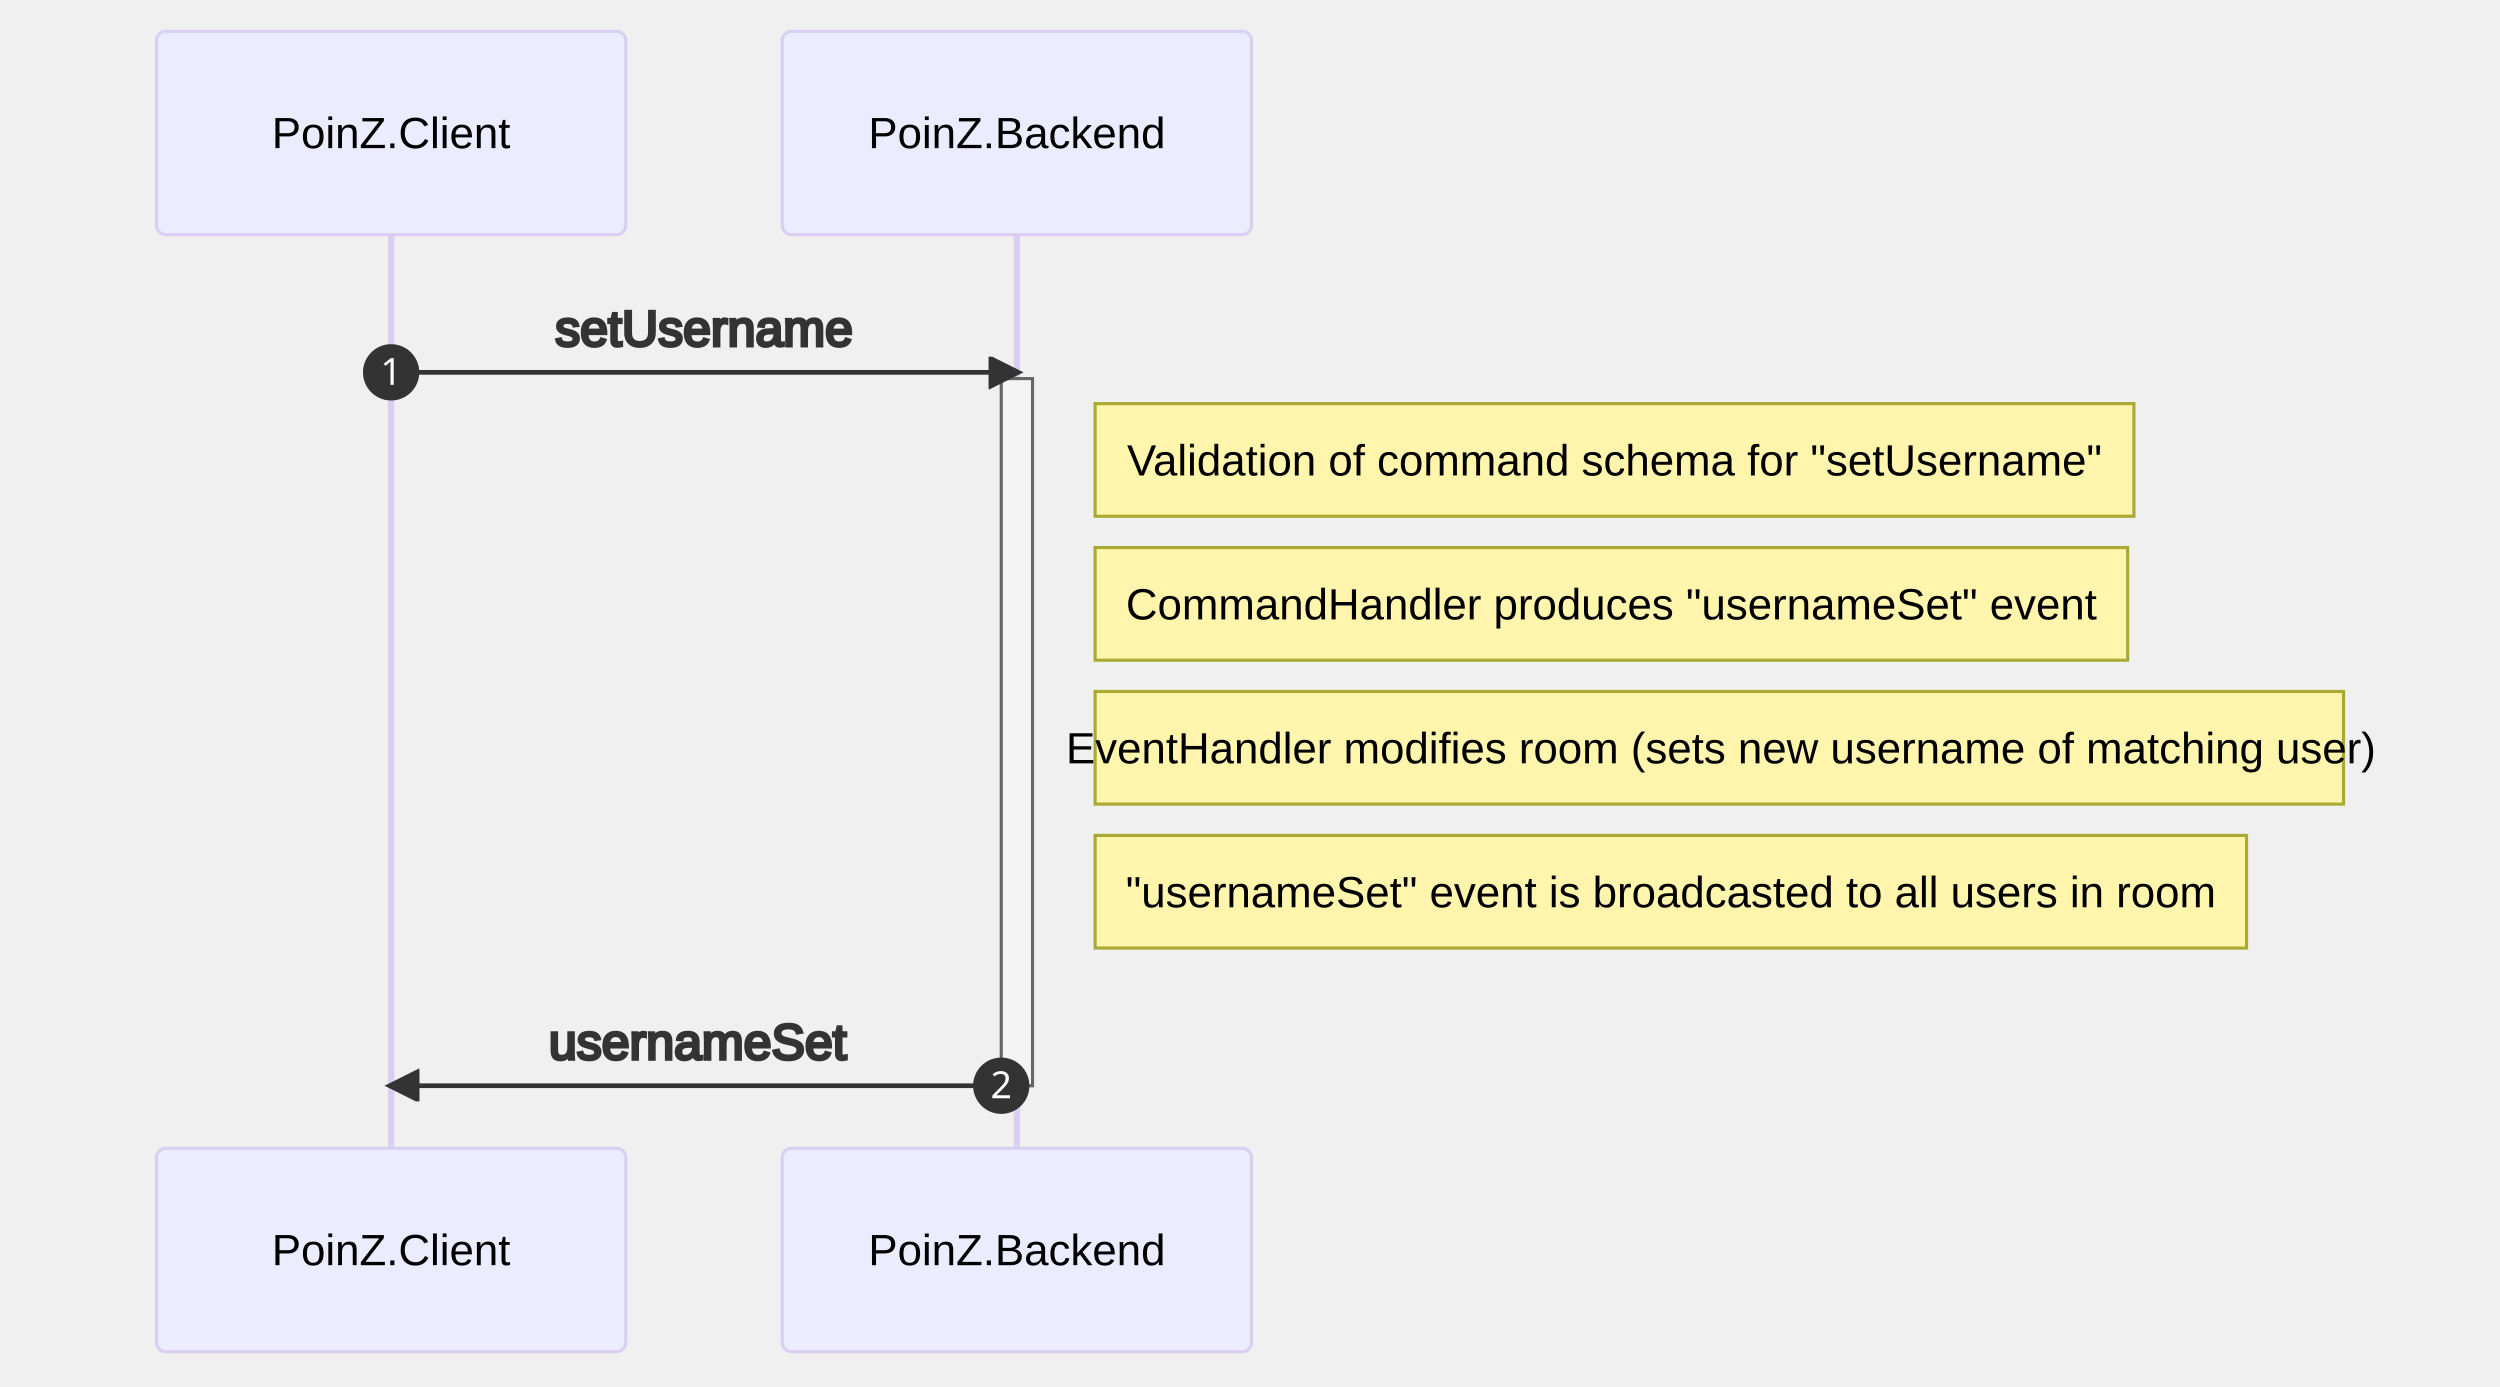
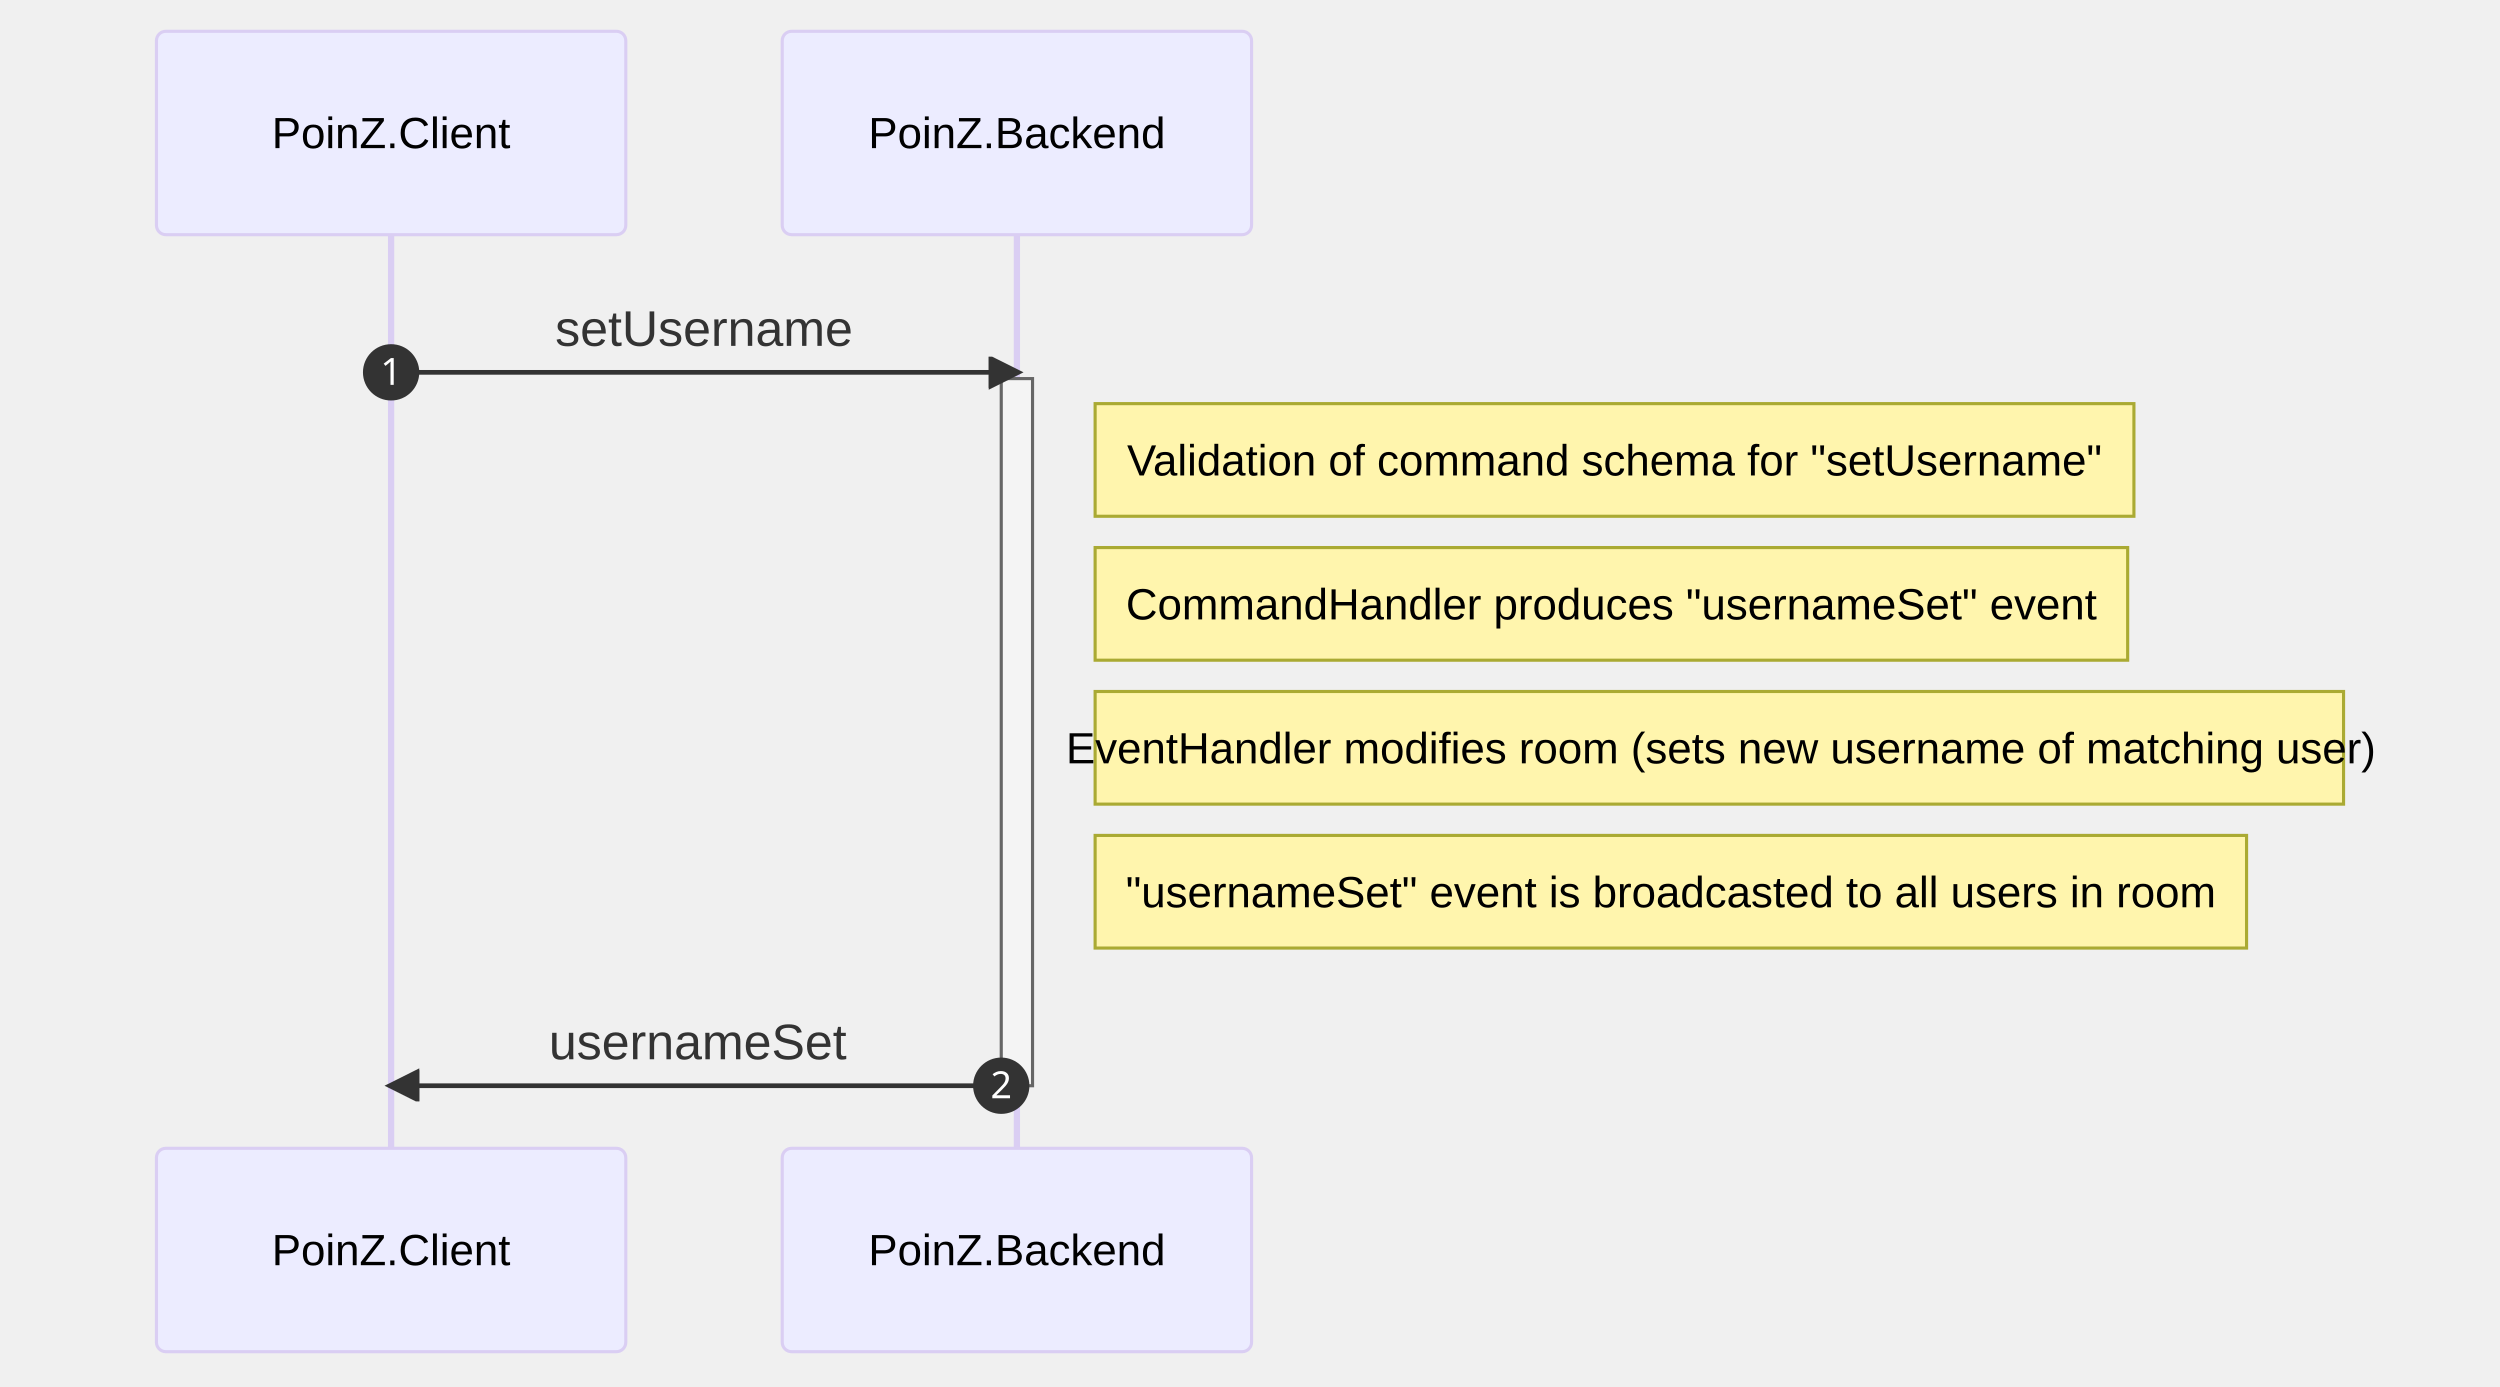
- <svg xmlns="http://www.w3.org/2000/svg" aria-labelledby="chart-title-mermaid-1667031440298 chart-desc-mermaid-1667031440298" role="img" viewBox="-50 -10 799 443" style="max-width: 799px; background-color: white;" height="443" width="100%" id="mermaid-1667031440298">
-   <style>#mermaid-1667031440298 {font-family:"trebuchet ms",verdana,arial,sans-serif;font-size:16px;fill:#333;}#mermaid-1667031440298 .error-icon{fill:#552222;}#mermaid-1667031440298 .error-text{fill:#552222;stroke:#552222;}#mermaid-1667031440298 .edge-thickness-normal{stroke-width:2px;}#mermaid-1667031440298 .edge-thickness-thick{stroke-width:3.5px;}#mermaid-1667031440298 .edge-pattern-solid{stroke-dasharray:0;}#mermaid-1667031440298 .edge-pattern-dashed{stroke-dasharray:3;}#mermaid-1667031440298 .edge-pattern-dotted{stroke-dasharray:2;}#mermaid-1667031440298 .marker{fill:#333333;stroke:#333333;}#mermaid-1667031440298 .marker.cross{stroke:#333333;}#mermaid-1667031440298 svg{font-family:"trebuchet ms",verdana,arial,sans-serif;font-size:16px;}#mermaid-1667031440298 .actor{stroke:hsl(259.626, 59.777%, 87.902%);fill:#ECECFF;}#mermaid-1667031440298 text.actor&gt;tspan{fill:black;stroke:none;}#mermaid-1667031440298 .actor-line{stroke:grey;}#mermaid-1667031440298 .messageLine0{stroke-width:1.5;stroke-dasharray:none;stroke:#333;}#mermaid-1667031440298 .messageLine1{stroke-width:1.5;stroke-dasharray:2,2;stroke:#333;}#mermaid-1667031440298 #arrowhead path{fill:#333;stroke:#333;}#mermaid-1667031440298 .sequenceNumber{fill:white;}#mermaid-1667031440298 #sequencenumber{fill:#333;}#mermaid-1667031440298 #crosshead path{fill:#333;stroke:#333;}#mermaid-1667031440298 .messageText{fill:#333;stroke:#333;}#mermaid-1667031440298 .labelBox{stroke:hsl(259.626, 59.777%, 87.902%);fill:#ECECFF;}#mermaid-1667031440298 .labelText,#mermaid-1667031440298 .labelText&gt;tspan{fill:black;stroke:none;}#mermaid-1667031440298 .loopText,#mermaid-1667031440298 .loopText&gt;tspan{fill:black;stroke:none;}#mermaid-1667031440298 .loopLine{stroke-width:2px;stroke-dasharray:2,2;stroke:hsl(259.626, 59.777%, 87.902%);fill:hsl(259.626, 59.777%, 87.902%);}#mermaid-1667031440298 .note{stroke:#aaaa33;fill:#fff5ad;}#mermaid-1667031440298 .noteText,#mermaid-1667031440298 .noteText&gt;tspan{fill:black;stroke:none;}#mermaid-1667031440298 .activation0{fill:#f4f4f4;stroke:#666;}#mermaid-1667031440298 .activation1{fill:#f4f4f4;stroke:#666;}#mermaid-1667031440298 .activation2{fill:#f4f4f4;stroke:#666;}#mermaid-1667031440298 .actorPopupMenu{position:absolute;}#mermaid-1667031440298 .actorPopupMenuPanel{position:absolute;fill:#ECECFF;box-shadow:0px 8px 16px 0px rgba(0,0,0,0.2);filter:drop-shadow(3px 5px 2px rgb(0 0 0 / 0.4));}#mermaid-1667031440298 .actor-man line{stroke:hsl(259.626, 59.777%, 87.902%);fill:#ECECFF;}#mermaid-1667031440298 .actor-man circle,#mermaid-1667031440298 line{stroke:hsl(259.626, 59.777%, 87.902%);fill:#ECECFF;stroke-width:2px;}#mermaid-1667031440298 :root{--mermaid-font-family:"trebuchet ms",verdana,arial,sans-serif;}</style>
+ <svg xmlns="http://www.w3.org/2000/svg" aria-labelledby="chart-title-mermaid-1667035448012 chart-desc-mermaid-1667035448012" role="img" viewBox="-50 -10 799 443" style="max-width: 799px; background-color: white;" width="100%" id="mermaid-1667035448012">
+   <style>#mermaid-1667035448012 {font-family:"trebuchet ms",verdana,arial,sans-serif;font-size:16px;fill:#333;}#mermaid-1667035448012 .error-icon{fill:#552222;}#mermaid-1667035448012 .error-text{fill:#552222;stroke:#552222;}#mermaid-1667035448012 .edge-thickness-normal{stroke-width:2px;}#mermaid-1667035448012 .edge-thickness-thick{stroke-width:3.5px;}#mermaid-1667035448012 .edge-pattern-solid{stroke-dasharray:0;}#mermaid-1667035448012 .edge-pattern-dashed{stroke-dasharray:3;}#mermaid-1667035448012 .edge-pattern-dotted{stroke-dasharray:2;}#mermaid-1667035448012 .marker{fill:#333333;stroke:#333333;}#mermaid-1667035448012 .marker.cross{stroke:#333333;}#mermaid-1667035448012 svg{font-family:"trebuchet ms",verdana,arial,sans-serif;font-size:16px;}#mermaid-1667035448012 .actor{stroke:hsl(259.626, 59.777%, 87.902%);fill:#ECECFF;}#mermaid-1667035448012 text.actor&gt;tspan{fill:black;stroke:none;}#mermaid-1667035448012 .actor-line{stroke:grey;}#mermaid-1667035448012 .messageLine0{stroke-width:1.5;stroke-dasharray:none;stroke:#333;}#mermaid-1667035448012 .messageLine1{stroke-width:1.5;stroke-dasharray:2,2;stroke:#333;}#mermaid-1667035448012 #arrowhead path{fill:#333;stroke:#333;}#mermaid-1667035448012 .sequenceNumber{fill:white;}#mermaid-1667035448012 #sequencenumber{fill:#333;}#mermaid-1667035448012 #crosshead path{fill:#333;stroke:#333;}#mermaid-1667035448012 .messageText{fill:#333;stroke:none;}#mermaid-1667035448012 .labelBox{stroke:hsl(259.626, 59.777%, 87.902%);fill:#ECECFF;}#mermaid-1667035448012 .labelText,#mermaid-1667035448012 .labelText&gt;tspan{fill:black;stroke:none;}#mermaid-1667035448012 .loopText,#mermaid-1667035448012 .loopText&gt;tspan{fill:black;stroke:none;}#mermaid-1667035448012 .loopLine{stroke-width:2px;stroke-dasharray:2,2;stroke:hsl(259.626, 59.777%, 87.902%);fill:hsl(259.626, 59.777%, 87.902%);}#mermaid-1667035448012 .note{stroke:#aaaa33;fill:#fff5ad;}#mermaid-1667035448012 .noteText,#mermaid-1667035448012 .noteText&gt;tspan{fill:black;stroke:none;}#mermaid-1667035448012 .activation0{fill:#f4f4f4;stroke:#666;}#mermaid-1667035448012 .activation1{fill:#f4f4f4;stroke:#666;}#mermaid-1667035448012 .activation2{fill:#f4f4f4;stroke:#666;}#mermaid-1667035448012 .actorPopupMenu{position:absolute;}#mermaid-1667035448012 .actorPopupMenuPanel{position:absolute;fill:#ECECFF;box-shadow:0px 8px 16px 0px rgba(0,0,0,0.2);filter:drop-shadow(3px 5px 2px rgb(0 0 0 / 0.4));}#mermaid-1667035448012 .actor-man line{stroke:hsl(259.626, 59.777%, 87.902%);fill:#ECECFF;}#mermaid-1667035448012 .actor-man circle,#mermaid-1667035448012 line{stroke:hsl(259.626, 59.777%, 87.902%);fill:#ECECFF;stroke-width:2px;}#mermaid-1667035448012 :root{--mermaid-font-family:"trebuchet ms",verdana,arial,sans-serif;}</style>
  <g />
  <defs>
    <symbol height="24" width="24" id="computer">
      <path d="M2 2v13h20v-13h-20zm18 11h-16v-9h16v9zm-10.228 6l.466-1h3.524l.467 1h-4.457zm14.228 3h-24l2-6h2.104l-1.33 4h18.45l-1.297-4h2.073l2 6zm-5-10h-14v-7h14v7z" transform="scale(.5)" />
    </symbol>
  </defs>
  <defs>
    <symbol clip-rule="evenodd" fill-rule="evenodd" id="database">
      <path d="M12.258.001l.256.004.255.005.253.008.251.01.249.012.247.015.246.016.242.019.241.02.239.023.236.024.233.027.231.028.229.031.225.032.223.034.22.036.217.038.214.04.211.041.208.043.205.045.201.046.198.048.194.05.191.051.187.053.183.054.18.056.175.057.172.059.168.06.163.061.16.063.155.064.15.066.074.033.073.033.071.034.07.034.069.035.068.035.067.035.066.035.064.036.064.036.062.036.06.036.06.037.058.037.058.037.055.038.055.038.053.038.052.038.051.039.05.039.048.039.047.039.045.04.044.04.043.04.041.04.04.041.039.041.037.041.036.041.034.041.033.042.032.042.03.042.029.042.027.042.026.043.024.043.023.043.021.043.02.043.018.044.017.043.015.044.013.044.012.044.011.045.009.044.007.045.006.045.004.045.002.045.001.045v17l-.001.045-.002.045-.004.045-.006.045-.007.045-.009.044-.011.045-.012.044-.013.044-.015.044-.017.043-.018.044-.02.043-.021.043-.023.043-.024.043-.026.043-.027.042-.029.042-.03.042-.032.042-.033.042-.034.041-.036.041-.037.041-.039.041-.04.041-.041.04-.043.04-.044.04-.045.04-.047.039-.048.039-.05.039-.051.039-.052.038-.053.038-.055.038-.055.038-.058.037-.058.037-.06.037-.06.036-.062.036-.064.036-.064.036-.066.035-.067.035-.068.035-.069.035-.07.034-.071.034-.073.033-.074.033-.15.066-.155.064-.16.063-.163.061-.168.06-.172.059-.175.057-.18.056-.183.054-.187.053-.191.051-.194.05-.198.048-.201.046-.205.045-.208.043-.211.041-.214.04-.217.038-.22.036-.223.034-.225.032-.229.031-.231.028-.233.027-.236.024-.239.023-.241.02-.242.019-.246.016-.247.015-.249.012-.251.01-.253.008-.255.005-.256.004-.258.001-.258-.001-.256-.004-.255-.005-.253-.008-.251-.01-.249-.012-.247-.015-.245-.016-.243-.019-.241-.02-.238-.023-.236-.024-.234-.027-.231-.028-.228-.031-.226-.032-.223-.034-.22-.036-.217-.038-.214-.04-.211-.041-.208-.043-.204-.045-.201-.046-.198-.048-.195-.05-.19-.051-.187-.053-.184-.054-.179-.056-.176-.057-.172-.059-.167-.06-.164-.061-.159-.063-.155-.064-.151-.066-.074-.033-.072-.033-.072-.034-.07-.034-.069-.035-.068-.035-.067-.035-.066-.035-.064-.036-.063-.036-.062-.036-.061-.036-.06-.037-.058-.037-.057-.037-.056-.038-.055-.038-.053-.038-.052-.038-.051-.039-.049-.039-.049-.039-.046-.039-.046-.04-.044-.04-.043-.04-.041-.04-.04-.041-.039-.041-.037-.041-.036-.041-.034-.041-.033-.042-.032-.042-.03-.042-.029-.042-.027-.042-.026-.043-.024-.043-.023-.043-.021-.043-.02-.043-.018-.044-.017-.043-.015-.044-.013-.044-.012-.044-.011-.045-.009-.044-.007-.045-.006-.045-.004-.045-.002-.045-.001-.045v-17l.001-.045.002-.045.004-.045.006-.045.007-.045.009-.044.011-.045.012-.044.013-.044.015-.044.017-.043.018-.044.02-.043.021-.043.023-.043.024-.043.026-.043.027-.042.029-.042.03-.042.032-.042.033-.042.034-.041.036-.041.037-.041.039-.041.04-.041.041-.04.043-.04.044-.04.046-.04.046-.039.049-.039.049-.039.051-.039.052-.038.053-.038.055-.038.056-.038.057-.037.058-.037.06-.037.061-.036.062-.036.063-.036.064-.036.066-.035.067-.035.068-.035.069-.035.07-.034.072-.034.072-.033.074-.033.151-.066.155-.064.159-.063.164-.061.167-.06.172-.059.176-.057.179-.056.184-.054.187-.053.19-.051.195-.05.198-.048.201-.046.204-.045.208-.043.211-.041.214-.04.217-.038.22-.036.223-.034.226-.032.228-.031.231-.028.234-.027.236-.024.238-.023.241-.02.243-.019.245-.016.247-.015.249-.012.251-.01.253-.008.255-.005.256-.004.258-.001.258.001zm-9.258 20.499v.01l.001.021.003.021.004.022.005.021.006.022.007.022.009.023.01.022.011.023.012.023.013.023.015.023.016.024.017.023.018.024.019.024.021.024.022.025.023.024.024.025.052.049.056.05.061.051.066.051.07.051.075.051.079.052.084.052.088.052.092.052.097.052.102.051.105.052.11.052.114.051.119.051.123.051.127.05.131.05.135.05.139.048.144.049.147.047.152.047.155.047.16.045.163.045.167.043.171.043.176.041.178.041.183.039.187.039.19.037.194.035.197.035.202.033.204.031.209.03.212.029.216.027.219.025.222.024.226.021.23.02.233.018.236.016.24.015.243.012.246.01.249.008.253.005.256.004.259.001.26-.001.257-.004.254-.005.25-.008.247-.011.244-.012.241-.014.237-.016.233-.018.231-.021.226-.021.224-.024.22-.026.216-.027.212-.028.21-.031.205-.031.202-.034.198-.034.194-.036.191-.037.187-.039.183-.04.179-.04.175-.042.172-.043.168-.044.163-.045.16-.046.155-.046.152-.047.148-.048.143-.049.139-.049.136-.05.131-.05.126-.05.123-.051.118-.052.114-.051.11-.052.106-.052.101-.052.096-.052.092-.052.088-.053.083-.051.079-.052.074-.052.07-.051.065-.051.06-.051.056-.05.051-.05.023-.024.023-.025.021-.024.02-.024.019-.024.018-.024.017-.024.015-.023.014-.024.013-.023.012-.023.01-.023.01-.022.008-.022.006-.022.006-.022.004-.022.004-.021.001-.021.001-.021v-4.127l-.077.055-.08.053-.083.054-.085.053-.087.052-.09.052-.093.051-.095.05-.097.05-.1.049-.102.049-.105.048-.106.047-.109.047-.111.046-.114.045-.115.045-.118.044-.12.043-.122.042-.124.042-.126.041-.128.04-.13.04-.132.038-.134.038-.135.037-.138.037-.139.035-.142.035-.143.034-.144.033-.147.032-.148.031-.15.03-.151.03-.153.029-.154.027-.156.027-.158.026-.159.025-.161.024-.162.023-.163.022-.165.021-.166.02-.167.019-.169.018-.169.017-.171.016-.173.015-.173.014-.175.013-.175.012-.177.011-.178.01-.179.008-.179.008-.181.006-.182.005-.182.004-.184.003-.184.002h-.37l-.184-.002-.184-.003-.182-.004-.182-.005-.181-.006-.179-.008-.179-.008-.178-.01-.176-.011-.176-.012-.175-.013-.173-.014-.172-.015-.171-.016-.17-.017-.169-.018-.167-.019-.166-.02-.165-.021-.163-.022-.162-.023-.161-.024-.159-.025-.157-.026-.156-.027-.155-.027-.153-.029-.151-.03-.15-.03-.148-.031-.146-.032-.145-.033-.143-.034-.141-.035-.14-.035-.137-.037-.136-.037-.134-.038-.132-.038-.13-.04-.128-.04-.126-.041-.124-.042-.122-.042-.12-.044-.117-.043-.116-.045-.113-.045-.112-.046-.109-.047-.106-.047-.105-.048-.102-.049-.1-.049-.097-.05-.095-.05-.093-.052-.09-.051-.087-.052-.085-.053-.083-.054-.08-.054-.077-.054v4.127zm0-5.654v.011l.001.021.003.021.004.021.005.022.006.022.007.022.009.022.01.022.011.023.012.023.013.023.015.024.016.023.017.024.018.024.019.024.021.024.022.024.023.025.024.024.052.05.056.05.061.05.066.051.07.051.075.052.079.051.084.052.088.052.092.052.097.052.102.052.105.052.11.051.114.051.119.052.123.05.127.051.131.05.135.049.139.049.144.048.147.048.152.047.155.046.16.045.163.045.167.044.171.042.176.042.178.04.183.04.187.038.19.037.194.036.197.034.202.033.204.032.209.03.212.028.216.027.219.025.222.024.226.022.23.02.233.018.236.016.24.014.243.012.246.01.249.008.253.006.256.003.259.001.26-.001.257-.003.254-.006.25-.008.247-.01.244-.012.241-.015.237-.016.233-.018.231-.02.226-.022.224-.024.22-.025.216-.027.212-.029.21-.03.205-.032.202-.033.198-.035.194-.036.191-.037.187-.039.183-.039.179-.041.175-.042.172-.043.168-.044.163-.045.16-.045.155-.047.152-.047.148-.048.143-.048.139-.05.136-.049.131-.05.126-.051.123-.051.118-.051.114-.052.11-.052.106-.052.101-.052.096-.052.092-.052.088-.052.083-.052.079-.052.074-.051.07-.052.065-.051.06-.05.056-.051.051-.049.023-.025.023-.024.021-.025.02-.024.019-.024.018-.024.017-.024.015-.023.014-.023.013-.024.012-.022.01-.023.01-.023.008-.022.006-.022.006-.022.004-.021.004-.022.001-.021.001-.021v-4.139l-.077.054-.08.054-.083.054-.085.052-.087.053-.09.051-.093.051-.095.051-.097.05-.1.049-.102.049-.105.048-.106.047-.109.047-.111.046-.114.045-.115.044-.118.044-.12.044-.122.042-.124.042-.126.041-.128.04-.13.039-.132.039-.134.038-.135.037-.138.036-.139.036-.142.035-.143.033-.144.033-.147.033-.148.031-.15.03-.151.03-.153.028-.154.028-.156.027-.158.026-.159.025-.161.024-.162.023-.163.022-.165.021-.166.02-.167.019-.169.018-.169.017-.171.016-.173.015-.173.014-.175.013-.175.012-.177.011-.178.009-.179.009-.179.007-.181.007-.182.005-.182.004-.184.003-.184.002h-.37l-.184-.002-.184-.003-.182-.004-.182-.005-.181-.007-.179-.007-.179-.009-.178-.009-.176-.011-.176-.012-.175-.013-.173-.014-.172-.015-.171-.016-.17-.017-.169-.018-.167-.019-.166-.02-.165-.021-.163-.022-.162-.023-.161-.024-.159-.025-.157-.026-.156-.027-.155-.028-.153-.028-.151-.03-.15-.03-.148-.031-.146-.033-.145-.033-.143-.033-.141-.035-.14-.036-.137-.036-.136-.037-.134-.038-.132-.039-.13-.039-.128-.04-.126-.041-.124-.042-.122-.043-.12-.043-.117-.044-.116-.044-.113-.046-.112-.046-.109-.046-.106-.047-.105-.048-.102-.049-.1-.049-.097-.05-.095-.051-.093-.051-.09-.051-.087-.053-.085-.052-.083-.054-.08-.054-.077-.054v4.139zm0-5.666v.011l.001.02.003.022.004.021.005.022.006.021.007.022.009.023.01.022.011.023.012.023.013.023.015.023.016.024.017.024.018.023.019.024.021.025.022.024.023.024.024.025.052.05.056.05.061.05.066.051.07.051.075.052.079.051.084.052.088.052.092.052.097.052.102.052.105.051.11.052.114.051.119.051.123.051.127.05.131.05.135.05.139.049.144.048.147.048.152.047.155.046.16.045.163.045.167.043.171.043.176.042.178.04.183.04.187.038.19.037.194.036.197.034.202.033.204.032.209.03.212.028.216.027.219.025.222.024.226.021.23.02.233.018.236.017.24.014.243.012.246.01.249.008.253.006.256.003.259.001.26-.001.257-.003.254-.006.25-.008.247-.01.244-.013.241-.014.237-.016.233-.018.231-.02.226-.022.224-.024.22-.025.216-.027.212-.029.21-.03.205-.032.202-.033.198-.035.194-.036.191-.037.187-.039.183-.039.179-.041.175-.042.172-.043.168-.044.163-.045.16-.045.155-.047.152-.047.148-.048.143-.049.139-.049.136-.049.131-.051.126-.05.123-.051.118-.052.114-.051.11-.052.106-.052.101-.052.096-.052.092-.052.088-.052.083-.052.079-.052.074-.052.07-.051.065-.051.06-.051.056-.05.051-.049.023-.025.023-.025.021-.024.02-.024.019-.024.018-.024.017-.024.015-.023.014-.024.013-.023.012-.023.01-.022.01-.023.008-.022.006-.022.006-.022.004-.022.004-.021.001-.021.001-.021v-4.153l-.077.054-.08.054-.083.053-.085.053-.087.053-.09.051-.093.051-.095.051-.097.05-.1.049-.102.048-.105.048-.106.048-.109.046-.111.046-.114.046-.115.044-.118.044-.12.043-.122.043-.124.042-.126.041-.128.04-.13.039-.132.039-.134.038-.135.037-.138.036-.139.036-.142.034-.143.034-.144.033-.147.032-.148.032-.15.03-.151.03-.153.028-.154.028-.156.027-.158.026-.159.024-.161.024-.162.023-.163.023-.165.021-.166.02-.167.019-.169.018-.169.017-.171.016-.173.015-.173.014-.175.013-.175.012-.177.01-.178.01-.179.009-.179.007-.181.006-.182.006-.182.004-.184.003-.184.001-.185.001-.185-.001-.184-.001-.184-.003-.182-.004-.182-.006-.181-.006-.179-.007-.179-.009-.178-.01-.176-.01-.176-.012-.175-.013-.173-.014-.172-.015-.171-.016-.17-.017-.169-.018-.167-.019-.166-.02-.165-.021-.163-.023-.162-.023-.161-.024-.159-.024-.157-.026-.156-.027-.155-.028-.153-.028-.151-.03-.15-.03-.148-.032-.146-.032-.145-.033-.143-.034-.141-.034-.14-.036-.137-.036-.136-.037-.134-.038-.132-.039-.13-.039-.128-.041-.126-.041-.124-.041-.122-.043-.12-.043-.117-.044-.116-.044-.113-.046-.112-.046-.109-.046-.106-.048-.105-.048-.102-.048-.1-.05-.097-.049-.095-.051-.093-.051-.09-.052-.087-.052-.085-.053-.083-.053-.08-.054-.077-.054v4.153zm8.74-8.179l-.257.004-.254.005-.25.008-.247.011-.244.012-.241.014-.237.016-.233.018-.231.021-.226.022-.224.023-.22.026-.216.027-.212.028-.21.031-.205.032-.202.033-.198.034-.194.036-.191.038-.187.038-.183.04-.179.041-.175.042-.172.043-.168.043-.163.045-.16.046-.155.046-.152.048-.148.048-.143.048-.139.049-.136.05-.131.05-.126.051-.123.051-.118.051-.114.052-.11.052-.106.052-.101.052-.096.052-.092.052-.088.052-.083.052-.079.052-.074.051-.07.052-.065.051-.06.05-.056.05-.051.05-.023.025-.023.024-.021.024-.02.025-.019.024-.018.024-.017.023-.015.024-.014.023-.013.023-.012.023-.01.023-.01.022-.008.022-.006.023-.006.021-.004.022-.004.021-.001.021-.001.021.001.021.001.021.004.021.004.022.006.021.006.023.008.022.01.022.01.023.012.023.013.023.014.023.015.024.017.023.018.024.019.024.02.025.021.024.023.024.023.025.051.05.056.05.06.05.065.051.07.052.074.051.079.052.083.052.088.052.092.052.096.052.101.052.106.052.11.052.114.052.118.051.123.051.126.051.131.05.136.05.139.049.143.048.148.048.152.048.155.046.16.046.163.045.168.043.172.043.175.042.179.041.183.04.187.038.191.038.194.036.198.034.202.033.205.032.21.031.212.028.216.027.22.026.224.023.226.022.231.021.233.018.237.016.241.014.244.012.247.011.25.008.254.005.257.004.26.001.26-.001.257-.004.254-.005.25-.008.247-.011.244-.012.241-.014.237-.016.233-.018.231-.021.226-.022.224-.023.22-.026.216-.027.212-.028.21-.031.205-.032.202-.033.198-.034.194-.036.191-.038.187-.038.183-.04.179-.041.175-.042.172-.043.168-.043.163-.045.16-.046.155-.046.152-.048.148-.048.143-.048.139-.049.136-.05.131-.05.126-.051.123-.051.118-.051.114-.052.11-.052.106-.052.101-.052.096-.052.092-.052.088-.052.083-.052.079-.052.074-.051.07-.052.065-.051.06-.05.056-.05.051-.05.023-.025.023-.024.021-.024.02-.025.019-.024.018-.024.017-.023.015-.024.014-.023.013-.023.012-.023.01-.023.01-.022.008-.022.006-.023.006-.021.004-.022.004-.021.001-.021.001-.021-.001-.021-.001-.021-.004-.021-.004-.022-.006-.021-.006-.023-.008-.022-.01-.022-.01-.023-.012-.023-.013-.023-.014-.023-.015-.024-.017-.023-.018-.024-.019-.024-.02-.025-.021-.024-.023-.024-.023-.025-.051-.05-.056-.05-.06-.05-.065-.051-.07-.052-.074-.051-.079-.052-.083-.052-.088-.052-.092-.052-.096-.052-.101-.052-.106-.052-.11-.052-.114-.052-.118-.051-.123-.051-.126-.051-.131-.05-.136-.05-.139-.049-.143-.048-.148-.048-.152-.048-.155-.046-.16-.046-.163-.045-.168-.043-.172-.043-.175-.042-.179-.041-.183-.04-.187-.038-.191-.038-.194-.036-.198-.034-.202-.033-.205-.032-.21-.031-.212-.028-.216-.027-.22-.026-.224-.023-.226-.022-.231-.021-.233-.018-.237-.016-.241-.014-.244-.012-.247-.011-.25-.008-.254-.005-.257-.004-.26-.001-.26.001z" transform="scale(.5)" />
    </symbol>
  </defs>
  <defs>
    <symbol height="24" width="24" id="clock">
      <path d="M12 2c5.514 0 10 4.486 10 10s-4.486 10-10 10-10-4.486-10-10 4.486-10 10-10zm0-2c-6.627 0-12 5.373-12 12s5.373 12 12 12 12-5.373 12-12-5.373-12-12-12zm5.848 12.459c.202.038.202.333.001.372-1.907.361-6.045 1.111-6.547 1.111-.719 0-1.301-.582-1.301-1.301 0-.512.77-5.447 1.125-7.445.034-.192.312-.181.343.014l.985 6.238 5.394 1.011z" transform="scale(.5)" />
    </symbol>
  </defs>
  <g>
    <line stroke="#999" stroke-width="0.5px" class="200" y2="377" x2="75" y1="5" x1="75" id="actor0" />
    <g id="root-0">
      <rect class="actor" ry="3" rx="3" height="65" width="150" stroke="#666" fill="#eaeaea" y="0" x="0" />
      <text style="text-anchor: middle; font-size: 14px; font-weight: 400;" class="actor" alignment-baseline="central" dominant-baseline="central" y="32.5" x="75">
        <tspan dy="0" x="75">PoinZ.Client</tspan>
      </text>
    </g>
  </g>
  <g>
    <line stroke="#999" stroke-width="0.5px" class="200" y2="377" x2="275" y1="5" x1="275" id="actor1" />
    <g id="root-1">
      <rect class="actor" ry="3" rx="3" height="65" width="150" stroke="#666" fill="#eaeaea" y="0" x="200" />
      <text style="text-anchor: middle; font-size: 14px; font-weight: 400;" class="actor" alignment-baseline="central" dominant-baseline="central" y="32.5" x="275">
        <tspan dy="0" x="275">PoinZ.Backend</tspan>
      </text>
    </g>
  </g>
  <defs>
    <marker orient="auto" markerHeight="12" markerWidth="12" markerUnits="userSpaceOnUse" refY="5" refX="9" id="arrowhead">
      <path d="M 0 0 L 10 5 L 0 10 z" />
    </marker>
  </defs>
  <defs>
    <marker refY="4" refX="16" orient="auto" markerHeight="8" markerWidth="15" id="crosshead">
      <path style="stroke-dasharray: 0, 0;" d="M 9,2 V 6 L16,4 Z" stroke-width="1px" stroke="#000000" fill="black" />
      <path style="stroke-dasharray: 0, 0;" d="M 0,1 L 6,7 M 6,1 L 0,7" stroke-width="1px" stroke="#000000" fill="none" />
    </marker>
  </defs>
  <defs>
    <marker orient="auto" markerHeight="28" markerWidth="20" refY="7" refX="18" id="filled-head">
      <path d="M 18,7 L9,13 L14,7 L9,1 Z" />
    </marker>
  </defs>
  <defs>
    <marker orient="auto" markerHeight="40" markerWidth="60" refY="15" refX="15" id="sequencenumber">
      <circle r="6" cy="15" cx="15" />
    </marker>
  </defs>
  <g>
    <rect class="activation0" ry="0" rx="0" height="226" width="10" stroke="#666" fill="#EDF2AE" y="111" x="270" />
  </g>
  <g>
    <rect class="note" ry="0" rx="0" height="36" width="332" stroke="#666" fill="#EDF2AE" y="119" x="300" />
    <text style="font-size: 14px; font-weight: 400;" dy="1em" class="noteText" alignment-baseline="middle" dominant-baseline="middle" text-anchor="middle" y="124" x="466">
      <tspan x="466">Validation of command schema for "setUsername"</tspan>
    </text>
  </g>
  <g>
    <rect class="note" ry="0" rx="0" height="36" width="330" stroke="#666" fill="#EDF2AE" y="165" x="300" />
    <text style="font-size: 14px; font-weight: 400;" dy="1em" class="noteText" alignment-baseline="middle" dominant-baseline="middle" text-anchor="middle" y="170" x="465">
      <tspan x="465">CommandHandler produces "usernameSet" event</tspan>
    </text>
  </g>
  <g>
    <rect class="note" ry="0" rx="0" height="36" width="399" stroke="#666" fill="#EDF2AE" y="211" x="300" />
    <text style="font-size: 14px; font-weight: 400;" dy="1em" class="noteText" alignment-baseline="middle" dominant-baseline="middle" text-anchor="middle" y="216" x="500">
      <tspan x="500">EventHandler modifies room (sets new username of matching user)</tspan>
    </text>
  </g>
  <g>
    <rect class="note" ry="0" rx="0" height="36" width="368" stroke="#666" fill="#EDF2AE" y="257" x="300" />
    <text style="font-size: 14px; font-weight: 400;" dy="1em" class="noteText" alignment-baseline="middle" dominant-baseline="middle" text-anchor="middle" y="262" x="484">
      <tspan x="484">"usernameSet" event is broadcasted to all users in room</tspan>
    </text>
  </g>
  <text style="font-size: 16px; font-weight: 400;" dy="1em" class="messageText" alignment-baseline="middle" dominant-baseline="middle" text-anchor="middle" y="80" x="175">setUsername</text>
  <line style="fill: none;" marker-start="url(#sequencenumber)" marker-end="url(#arrowhead)" stroke="none" stroke-width="2" class="messageLine0" y2="109" x2="275" y1="109" x1="75" />
  <text class="sequenceNumber" text-anchor="middle" font-size="12px" font-family="sans-serif" y="113" x="75">1</text>
  <text style="font-size: 16px; font-weight: 400;" dy="1em" class="messageText" alignment-baseline="middle" dominant-baseline="middle" text-anchor="middle" y="308" x="173">usernameSet</text>
  <line style="fill: none;" marker-start="url(#sequencenumber)" marker-end="url(#arrowhead)" stroke="none" stroke-width="2" class="messageLine0" y2="337" x2="75" y1="337" x1="270" />
  <text class="sequenceNumber" text-anchor="middle" font-size="12px" font-family="sans-serif" y="341" x="270">2</text>
  <g>
    <rect class="actor" ry="3" rx="3" height="65" width="150" stroke="#666" fill="#eaeaea" y="357" x="0" />
    <text style="text-anchor: middle; font-size: 14px; font-weight: 400;" class="actor" alignment-baseline="central" dominant-baseline="central" y="389.5" x="75">
      <tspan dy="0" x="75">PoinZ.Client</tspan>
    </text>
  </g>
  <g>
    <rect class="actor" ry="3" rx="3" height="65" width="150" stroke="#666" fill="#eaeaea" y="357" x="200" />
    <text style="text-anchor: middle; font-size: 14px; font-weight: 400;" class="actor" alignment-baseline="central" dominant-baseline="central" y="389.5" x="275">
      <tspan dy="0" x="275">PoinZ.Backend</tspan>
    </text>
  </g>
</svg>
